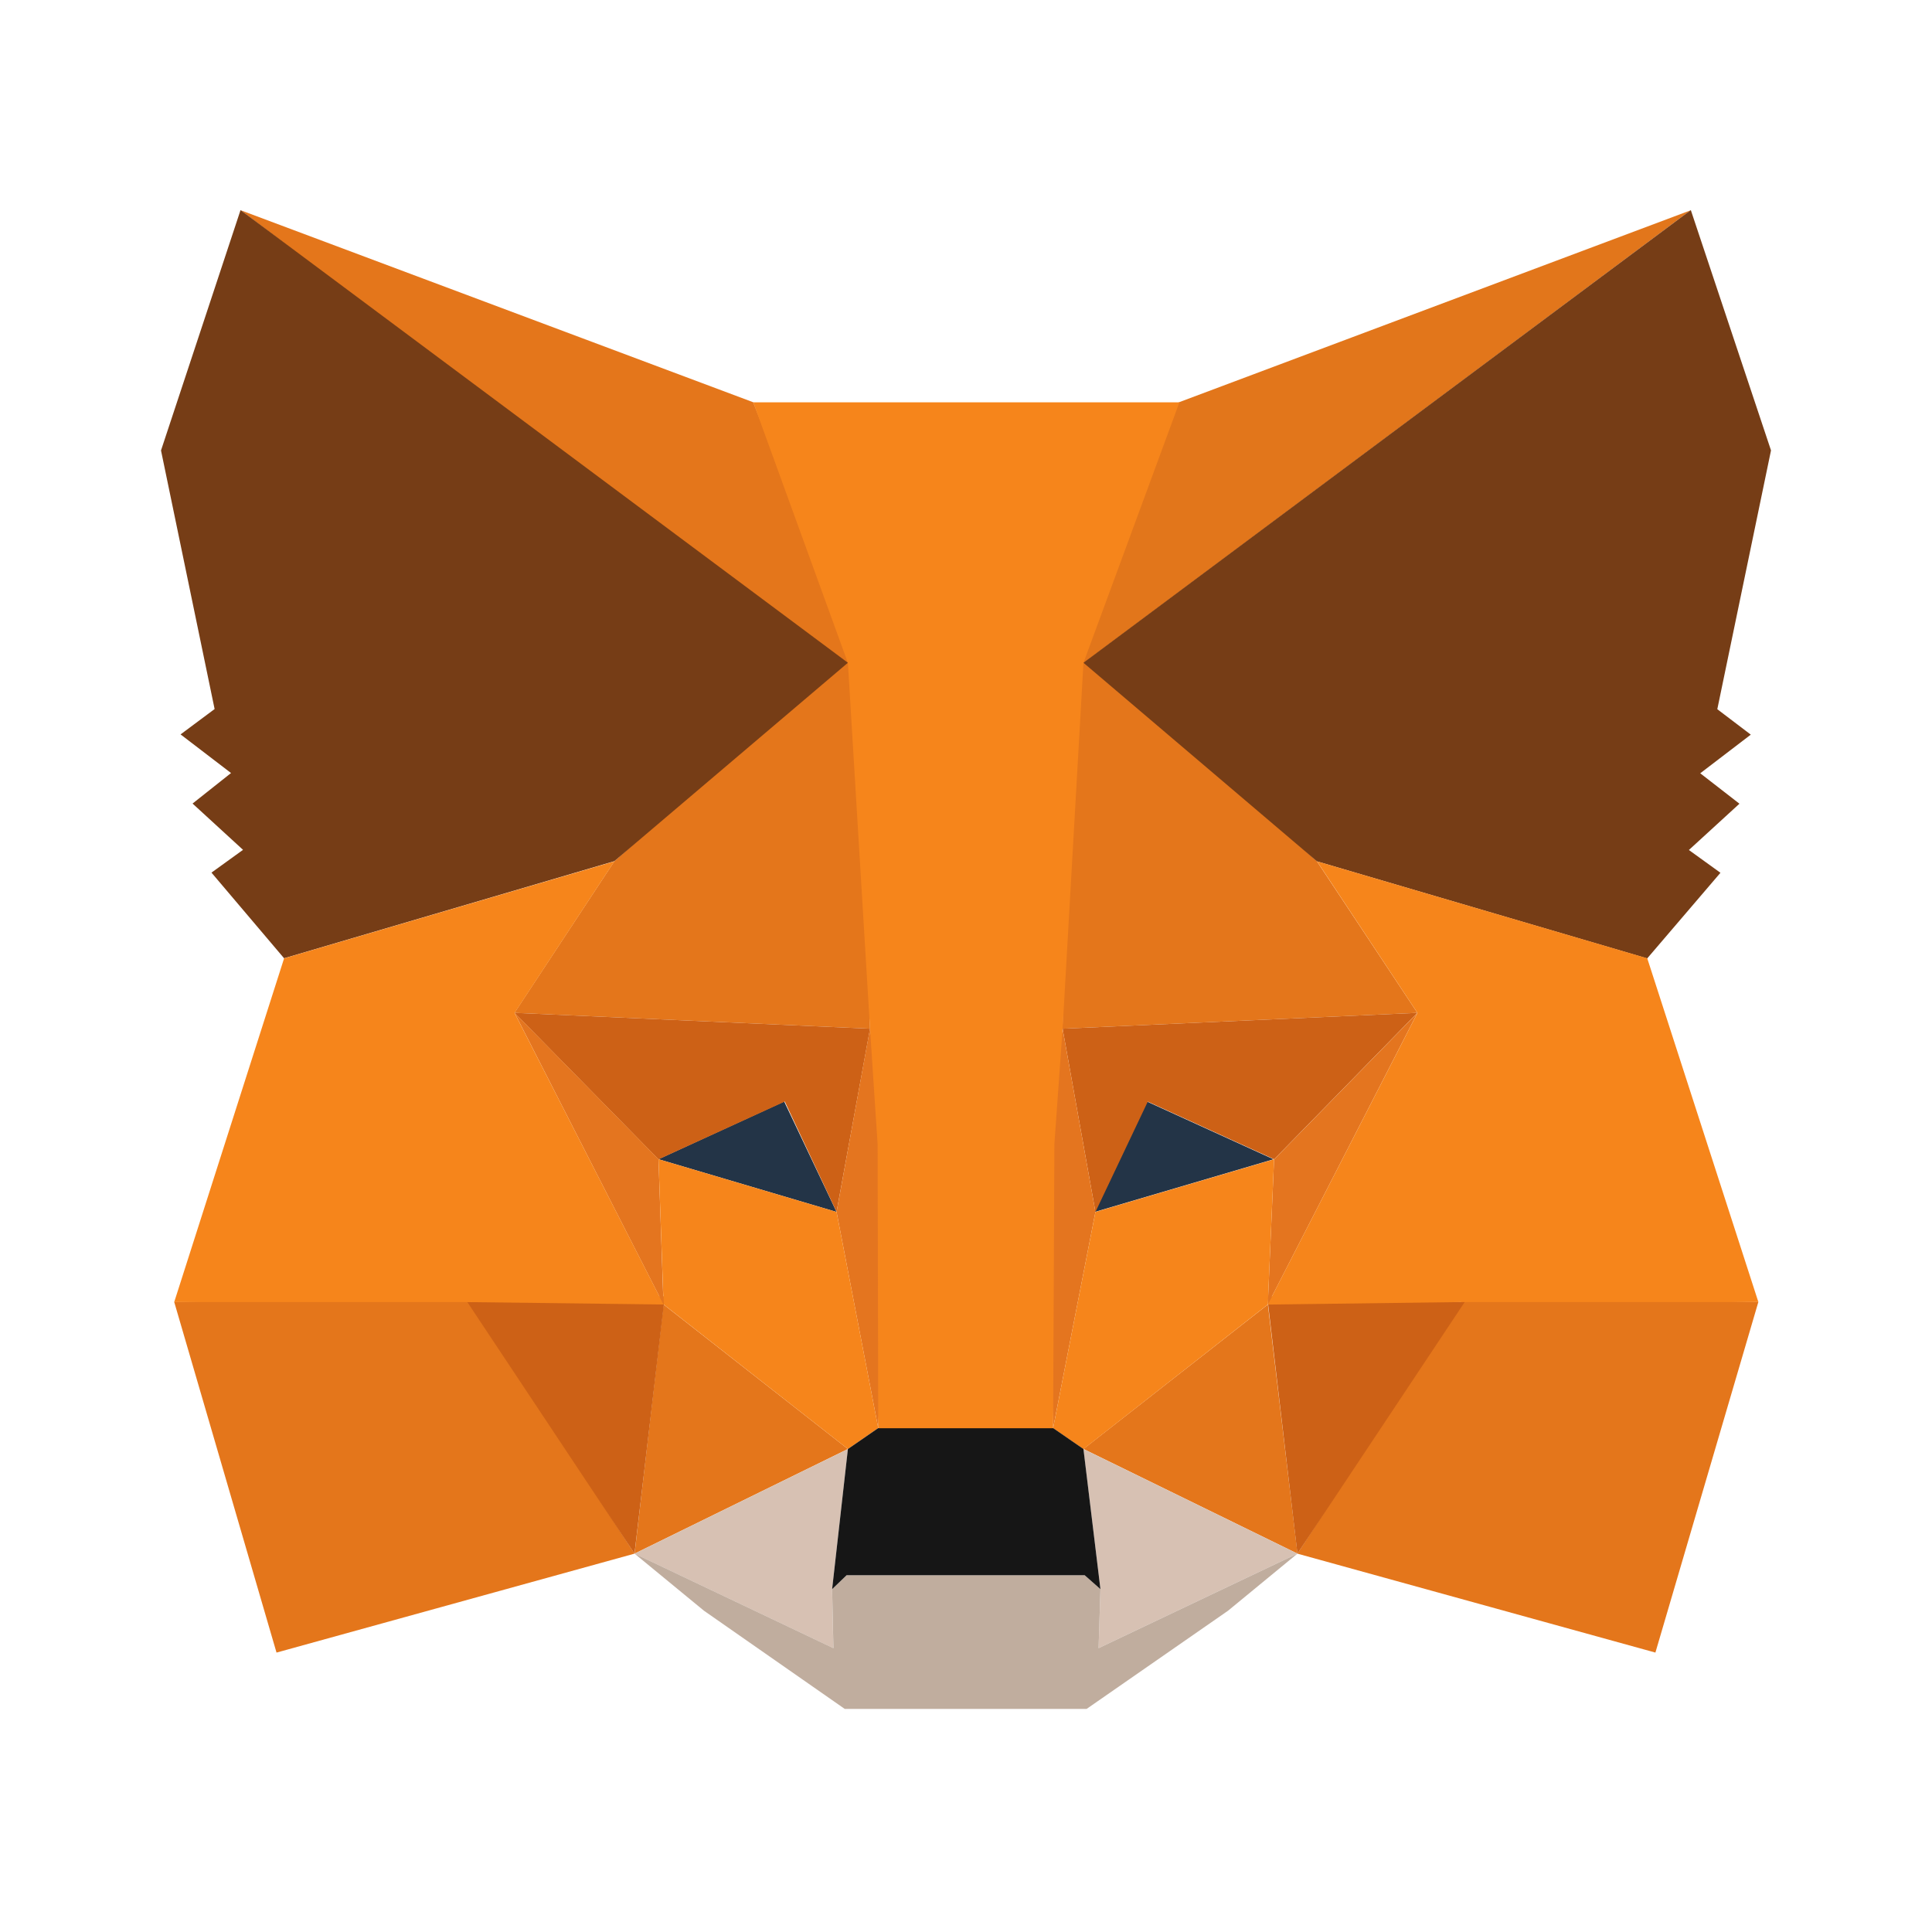
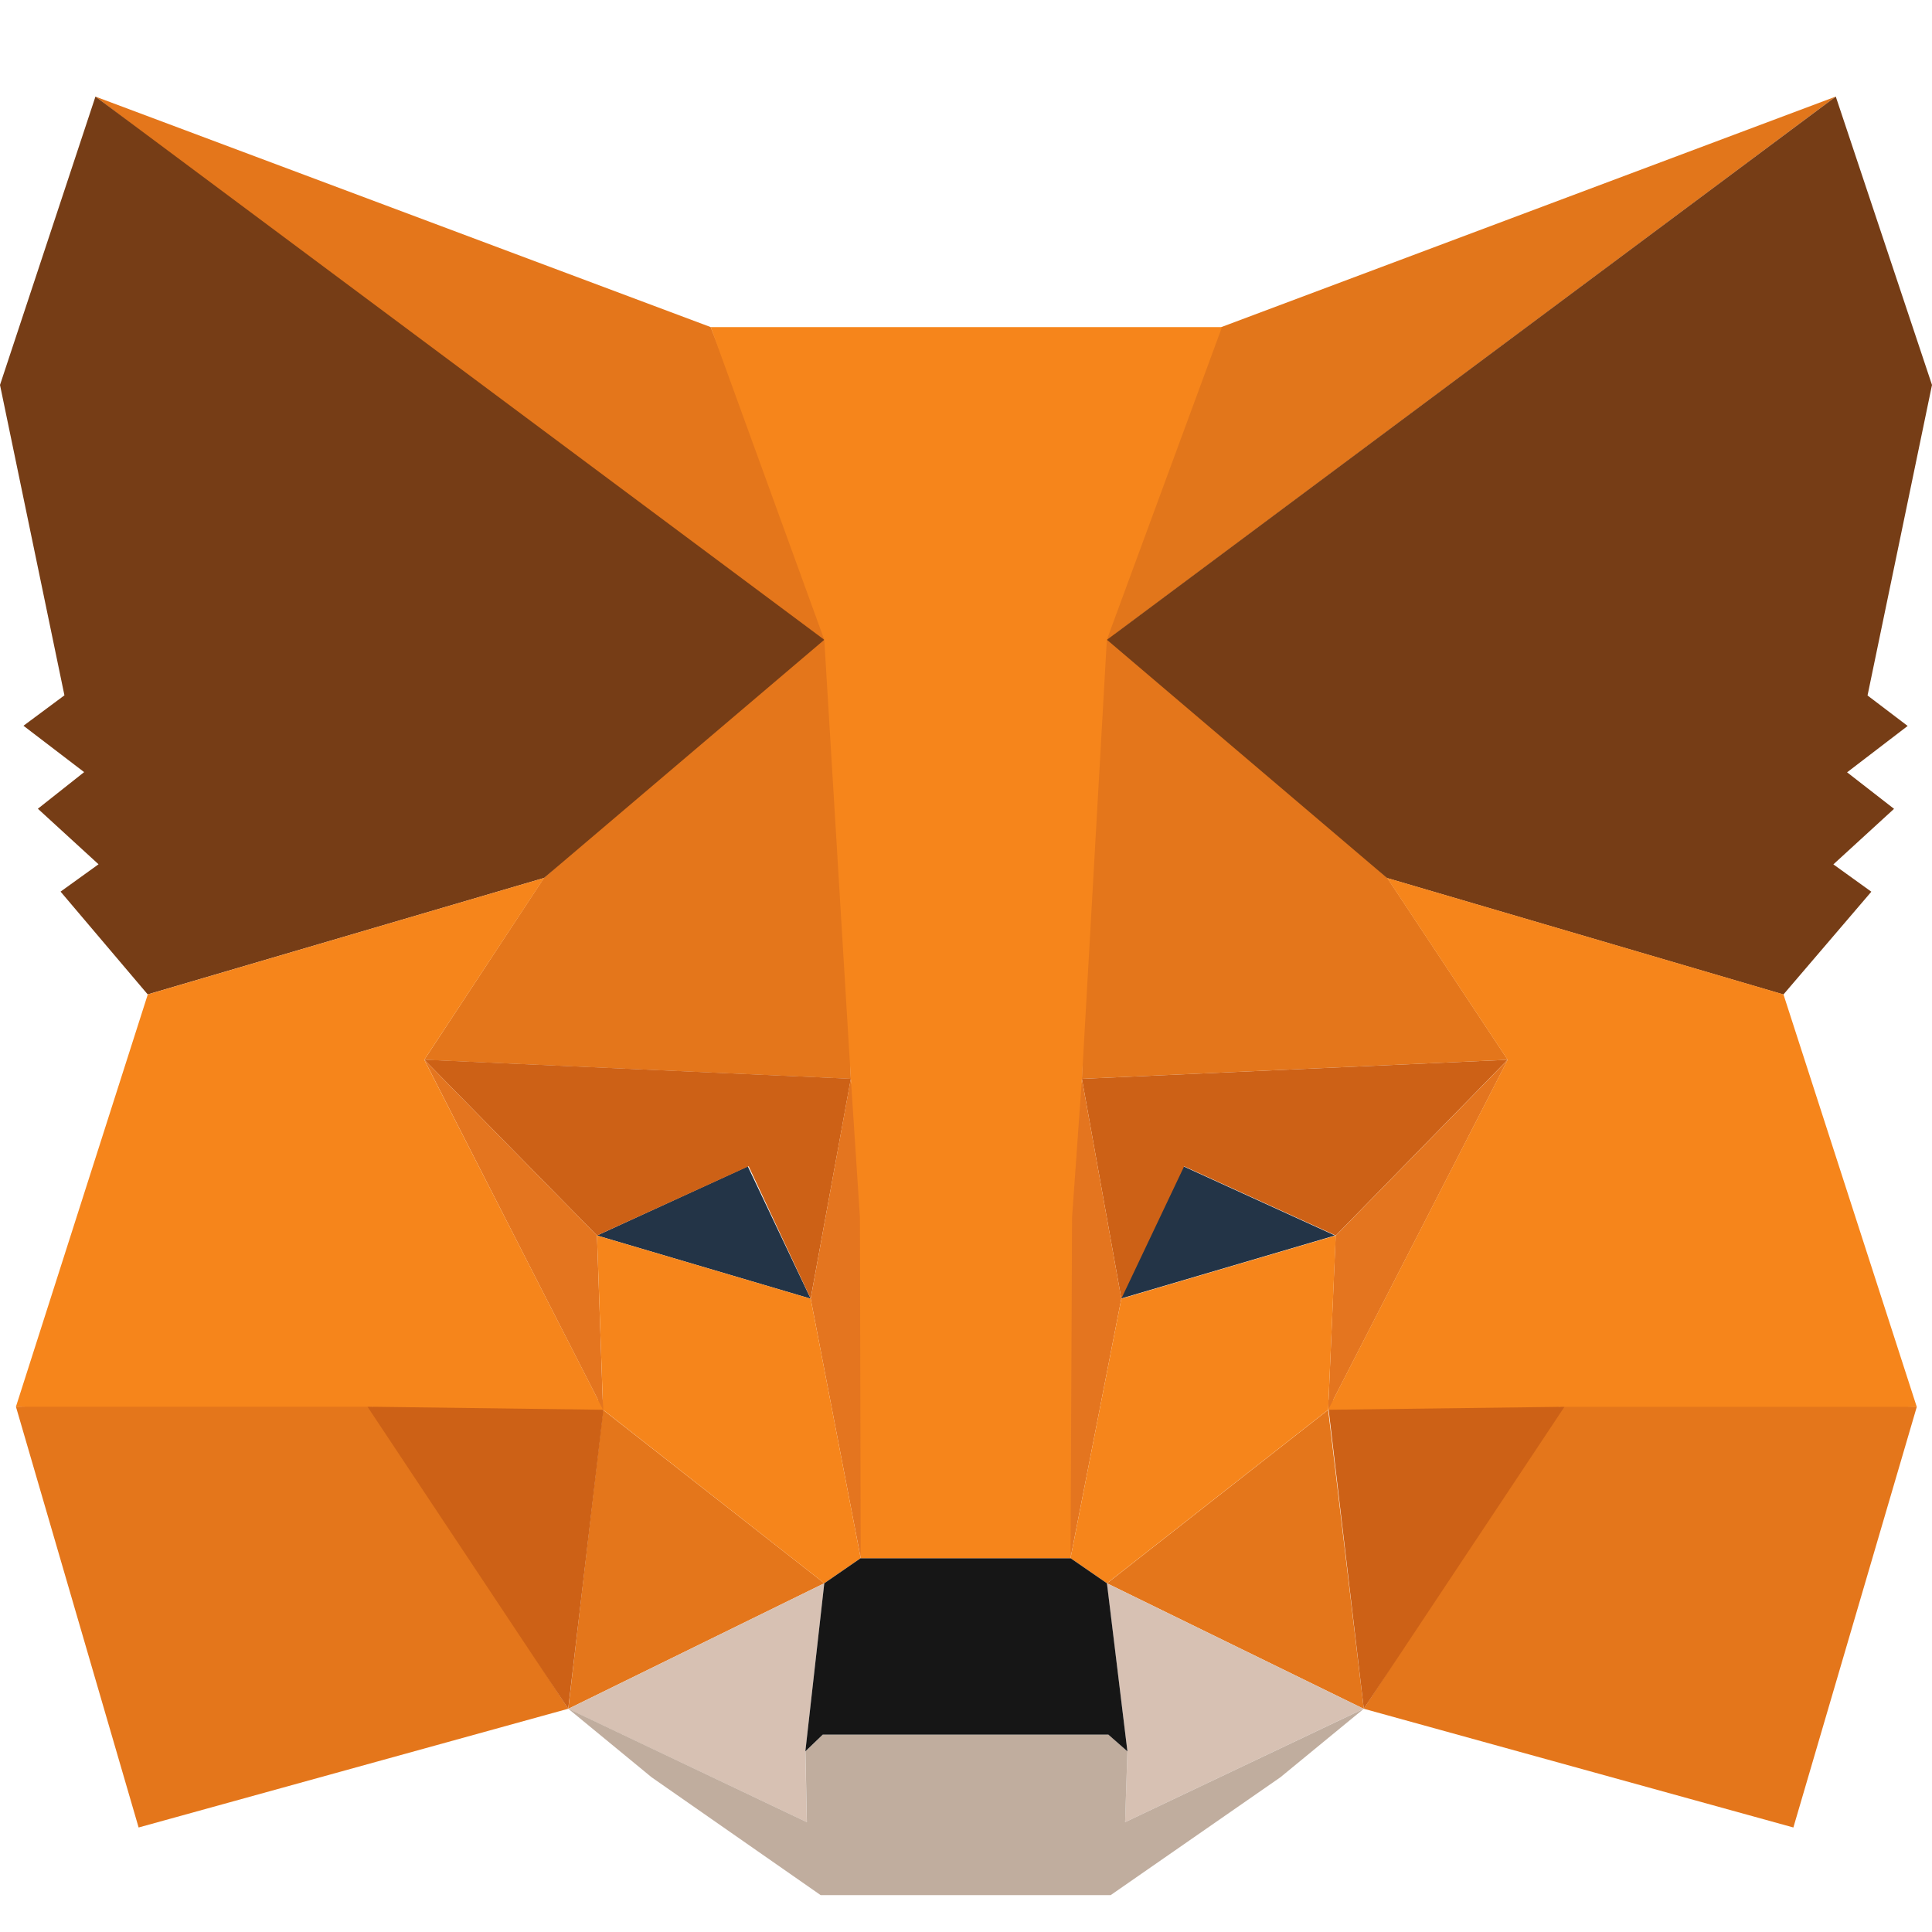
- <svg xmlns="http://www.w3.org/2000/svg" viewBox="0 0 24 24" fill="none">
-   <path d="M21.004 2.61 13.2 8.432l1.443-3.434 6.36-2.386Z" fill="#E2761B" />
-   <path d="m2.988 2.61 7.741 5.876-1.372-3.489-6.369-2.386Zm15.208 13.492L16.117 19.3l4.447 1.229 1.279-4.356-3.647-.07Zm-16.032.071 1.271 4.356L7.882 19.3l-2.078-3.198-3.64.071Z" fill="#E4761B" />
-   <path d="m7.631 10.7-1.24 1.882 4.417.197-.157-4.765L7.63 10.7Zm8.73 0L13.3 7.959l-.101 4.82 4.408-.197-1.248-1.883Zm-8.479 8.6 2.651-1.3-2.29-1.795-.36 3.095ZM13.46 18l2.658 1.3-.368-3.095L13.459 18Z" fill="#E4761B" />
-   <path d="M16.117 19.3 13.458 18l.212 1.741-.023.733 2.47-1.174Zm-8.235 0 2.47 1.174-.015-.733.196-1.74-2.65 1.299Z" fill="#D7C1B3" />
-   <path d="M10.392 15.055 8.18 14.4l1.561-.717.65 1.37Zm3.208 0 .65-1.37 1.57.716-2.22.654Z" fill="#233447" />
-   <path d="m7.882 19.3.377-3.198-2.455.071L7.882 19.3Zm7.859-3.198.376 3.198 2.079-3.127-2.455-.07Zm1.867-3.52-4.408.197.408 2.276.65-1.37 1.57.716 1.78-1.82Zm-9.428 1.82 1.569-.718.643 1.37.416-2.275-4.416-.197 1.788 1.82Z" fill="#CD6116" />
-   <path d="m6.392 12.582 1.85 3.623L8.18 14.4l-1.788-1.82Zm9.435 1.82-.078 1.803 1.859-3.623-1.78 1.82Zm-5.02-1.623-.415 2.276.518 2.686.117-3.537-.22-1.425Zm2.393 0-.212 1.417.094 3.545.526-2.686-.408-2.276Z" fill="#E4751F" />
-   <path d="m13.608 15.055-.526 2.686.377.26 2.29-1.796.078-1.804-2.22.654ZM8.18 14.4l.063 1.804L10.533 18l.377-.26-.518-2.685L8.18 14.4Z" fill="#F6851B" />
-   <path d="m13.647 20.474.023-.733-.196-.173h-2.957l-.18.173.016.733-2.47-1.174.862.709 1.749 1.22h3.004l1.757-1.22.862-.709-2.47 1.174Z" fill="#C0AD9E" />
-   <path d="m13.459 18-.377-.26H10.91l-.377.26-.196 1.741.18-.173h2.957l.196.173-.211-1.74Z" fill="#161616" />
-   <path d="M21.333 8.81 22 5.595l-.996-2.985-7.545 5.623L16.36 10.7l4.102 1.206.91-1.064-.392-.283.628-.575-.487-.378.628-.48-.416-.316ZM2 5.595l.666 3.213-.423.315.627.48-.478.379.627.575-.392.283.902 1.064 4.102-1.206 2.902-2.465L2.988 2.61 2 5.596Z" fill="#763D16" />
-   <path d="M20.462 11.904 16.361 10.7l1.247 1.883-1.86 3.623 2.448-.032h3.647l-1.38-4.269ZM7.632 10.7l-4.103 1.205-1.365 4.27h3.64l2.439.03-1.851-3.622 1.24-1.883Zm5.568 2.08.259-4.545 1.192-3.237H9.357l1.176 3.237.275 4.545.094 1.433.008 3.529h2.172l.016-3.529.102-1.433Z" fill="#F6851B" />
+ <svg xmlns="http://www.w3.org/2000/svg" fill="none" viewBox="0 0 20 20">
+   <path fill="#E2761B" d="M19.004 1 11.2 6.82l1.443-3.434L19.003 1Z" />
+   <path fill="#E4761B" d="M.988 1 8.73 6.875 7.357 3.386.988 1Zm15.208 13.492-2.078 3.197 4.447 1.229 1.278-4.356-3.647-.07Zm-16.031.07 1.27 4.356 4.447-1.229-2.078-3.197-3.64.07Z" />
+   <path fill="#E4761B" d="m5.631 9.088-1.239 1.883 4.416.197-.157-4.765-3.02 2.685Zm8.73 0-3.06-2.74-.101 4.82 4.408-.197-1.247-1.883ZM5.882 17.69l2.651-1.3-2.29-1.795-.36 3.095Zm5.577-1.3 2.659 1.3-.369-3.095-2.29 1.796Z" />
+   <path fill="#D7C1B3" d="m14.118 17.69-2.66-1.3.213 1.74-.024.733 2.47-1.174Zm-8.236 0 2.47 1.173-.015-.733.196-1.74-2.65 1.3Z" />
+   <path fill="#233447" d="M8.392 13.444 6.18 12.79l1.561-.716.651 1.37Zm3.208 0 .651-1.37 1.569.716-2.22.654Z" />
+   <path fill="#CD6116" d="m5.882 17.69.377-3.199-2.455.071 2.078 3.127Zm7.86-3.199.376 3.198 2.078-3.127-2.455-.07Zm1.866-3.52-4.408.197.408 2.276.65-1.37 1.57.716 1.78-1.82ZM6.18 12.79l1.57-.717.642 1.37.416-2.276-4.416-.197 1.788 1.82Z" />
+   <path fill="#E4751F" d="m4.392 10.97 1.851 3.624-.063-1.804-1.788-1.82Zm9.435 1.82-.078 1.804 1.859-3.623-1.78 1.82Zm-5.02-1.622-.415 2.276.518 2.686.117-3.537-.22-1.425Zm2.393 0-.212 1.418.094 3.544.526-2.686-.408-2.276Z" />
+   <path fill="#F6851B" d="m11.608 13.444-.526 2.686.377.26 2.29-1.796.079-1.804-2.22.654ZM6.18 12.79l.063 1.804 2.29 1.796.377-.26-.518-2.686-2.212-.654Z" />
+   <path fill="#C0AD9E" d="m11.647 18.863.024-.733-.196-.173H8.518l-.18.173.015.733-2.47-1.174.862.709 1.75 1.22h3.003l1.757-1.22.863-.709-2.471 1.174Z" />
+   <path fill="#161616" d="m11.459 16.39-.377-.26H8.91l-.377.26-.196 1.74.18-.173h2.957l.197.173-.212-1.74Z" />
+   <path fill="#763D16" d="M19.333 7.198 20 3.985 19.004 1l-7.545 5.623L14.36 9.09l4.102 1.205.91-1.064-.393-.283.628-.575-.486-.378.627-.48-.416-.316ZM0 3.985l.667 3.213-.424.315.628.48-.479.379.628.575-.393.283.902 1.064 4.102-1.205 2.902-2.466L.988 1 0 3.985Z" />
+   <path fill="#F6851B" d="M18.463 10.294 14.36 9.089l1.247 1.882-1.859 3.623 2.447-.031h3.647l-1.38-4.27ZM5.63 9.089l-4.1 1.205-1.365 4.268h3.639l2.44.032-1.852-3.623 1.24-1.882Zm5.57 2.079.258-4.545 1.192-3.237H7.357l1.176 3.237.275 4.545.094 1.433.008 3.529h2.172l.016-3.529.102-1.433Z" />
</svg>
